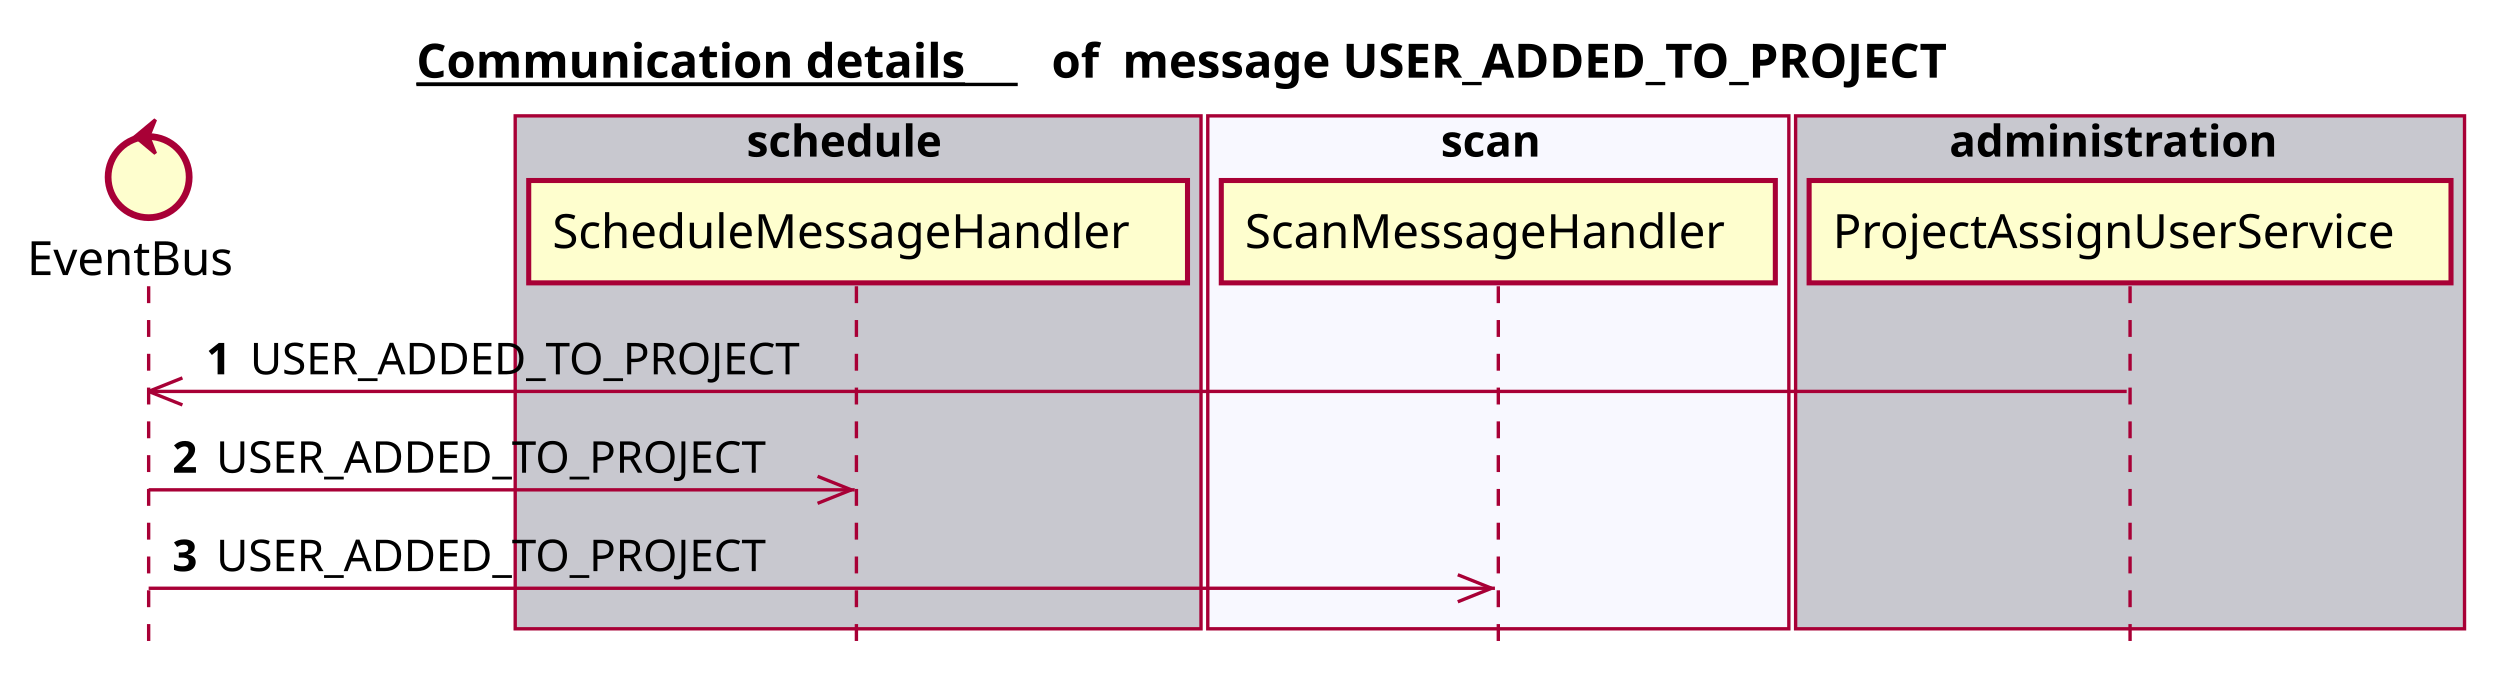
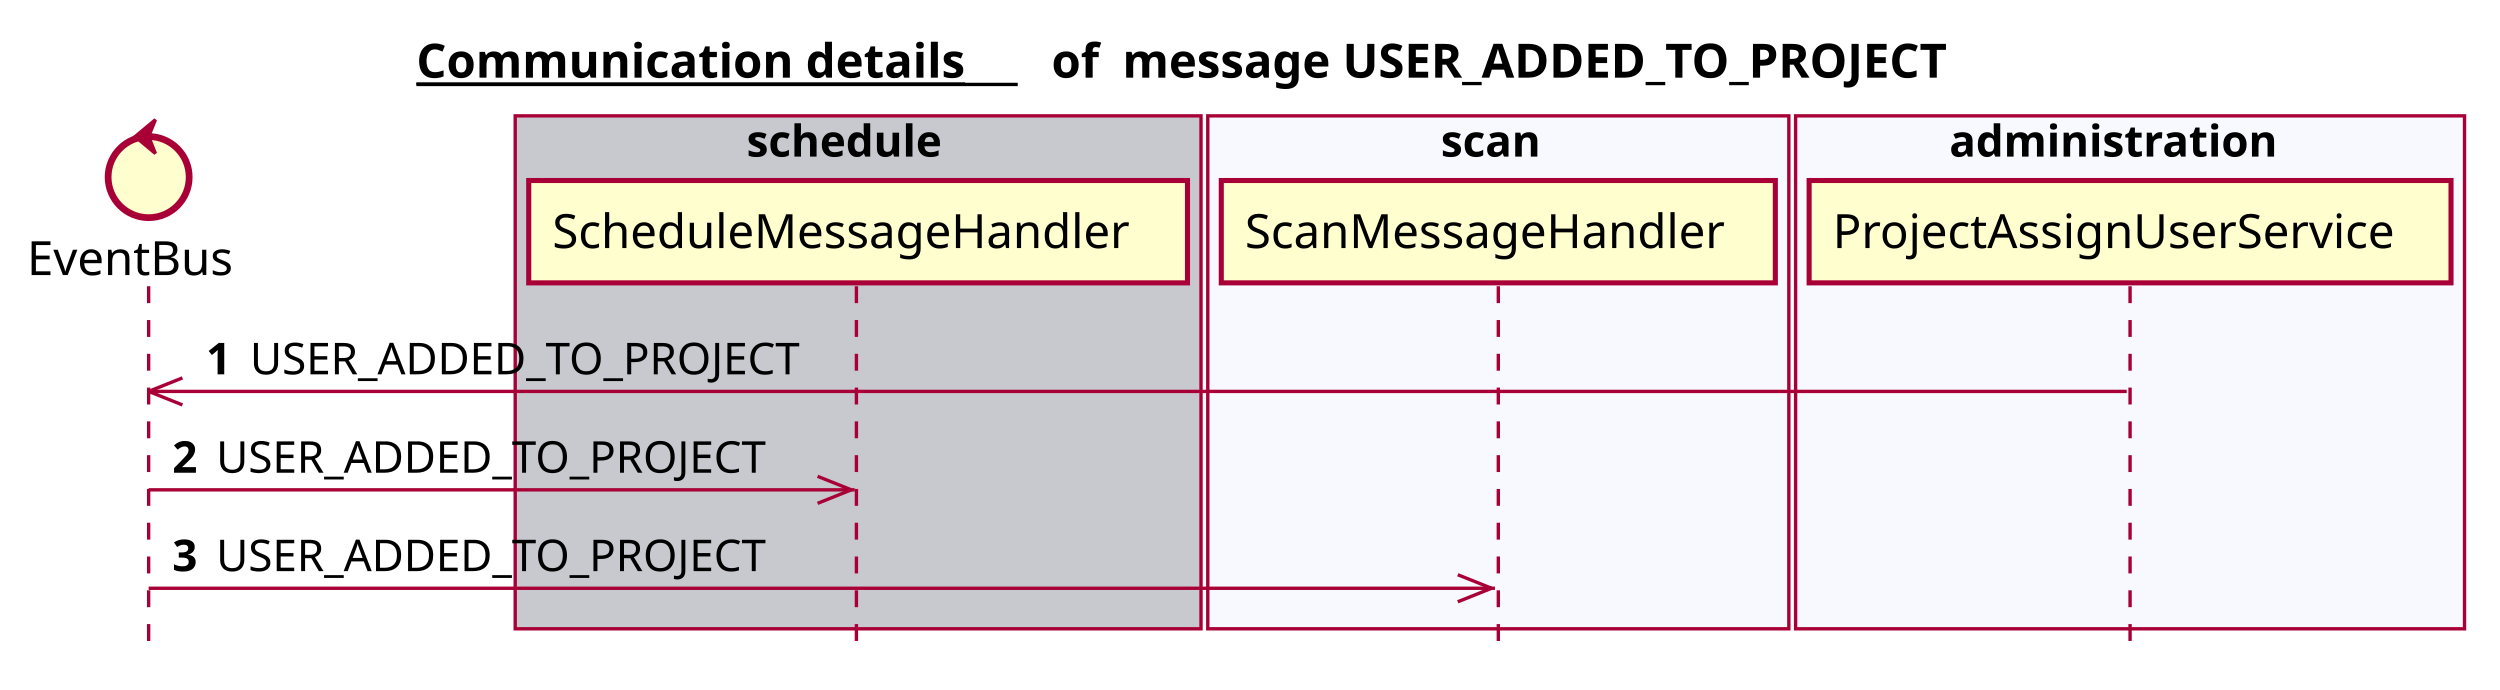
<svg xmlns="http://www.w3.org/2000/svg" contentScriptType="application/ecmascript" contentStyleType="text/css" height="204px" preserveAspectRatio="none" style="width:740px;height:204px;" version="1.1" viewBox="0 0 740 204" width="740px" zoomAndPan="magnify">
  <defs />
  <g>
    <text fill="#000000" font-family="sans-serif" font-size="14" font-weight="bold" lengthAdjust="spacingAndGlyphs" text-decoration="underline" textLength="178" x="123.25" y="22.995">Communication details</text>
    <line style="stroke: #000000; stroke-width: 1.0;" x1="123.25" x2="301.25" y1="24.995" y2="24.995" />
    <text fill="#000000" font-family="sans-serif" font-size="14" font-weight="bold" lengthAdjust="spacingAndGlyphs" textLength="16" x="311.25" y="22.995">of</text>
    <text fill="#000000" font-family="sans-serif" font-size="14" font-weight="bold" lengthAdjust="spacingAndGlyphs" textLength="278" x="332.25" y="22.995">message USER_ADDED_TO_PROJECT</text>
    <rect fill="#C8C8CF" height="151.828" style="stroke: #A80036; stroke-width: 1.0;" width="203" x="152.5" y="34.297" />
    <text fill="#000000" font-family="sans-serif" font-size="13" font-weight="bold" lengthAdjust="spacingAndGlyphs" textLength="66" x="221" y="46.364">schedule</text>
    <rect fill="#F8F8FF" height="151.828" style="stroke: #A80036; stroke-width: 1.0;" width="172" x="357.5" y="34.297" />
    <text fill="#000000" font-family="sans-serif" font-size="13" font-weight="bold" lengthAdjust="spacingAndGlyphs" textLength="34" x="426.5" y="46.364">scan</text>
-     <rect fill="#C8C8CF" height="151.828" style="stroke: #A80036; stroke-width: 1.0;" width="198" x="531.5" y="34.297" />
+     <rect fill="#F8F8FF" height="151.828" style="stroke: #A80036; stroke-width: 1.0;" width="198" x="531.5" y="34.297" />
    <text fill="#000000" font-family="sans-serif" font-size="13" font-weight="bold" lengthAdjust="spacingAndGlyphs" textLength="107" x="577" y="46.364">administration</text>
    <line style="stroke: #A80036; stroke-width: 1.0; stroke-dasharray: 5.0,5.0;" x1="44" x2="44" y1="84.727" y2="192.125" />
    <line style="stroke: #A80036; stroke-width: 1.0; stroke-dasharray: 5.0,5.0;" x1="253.5" x2="253.5" y1="84.727" y2="192.125" />
    <line style="stroke: #A80036; stroke-width: 1.0; stroke-dasharray: 5.0,5.0;" x1="443.5" x2="443.5" y1="84.727" y2="192.125" />
    <line style="stroke: #A80036; stroke-width: 1.0; stroke-dasharray: 5.0,5.0;" x1="630.5" x2="630.5" y1="84.727" y2="192.125" />
    <text fill="#000000" font-family="sans-serif" font-size="14" lengthAdjust="spacingAndGlyphs" textLength="66" x="8" y="81.425">EventBus</text>
    <ellipse cx="44" cy="52.43" fill="#FEFECE" rx="12" ry="12" style="stroke: #A80036; stroke-width: 2.0;" />
    <polygon fill="#A80036" points="40,40.43,46,35.43,44,40.43,46,45.43,40,40.43" style="stroke: #A80036; stroke-width: 1.0;" />
    <rect fill="#FEFECE" height="30.297" style="stroke: #A80036; stroke-width: 1.5;" width="195" x="156.5" y="53.43" />
    <text fill="#000000" font-family="sans-serif" font-size="14" lengthAdjust="spacingAndGlyphs" textLength="181" x="163.5" y="73.425">ScheduleMessageHandler</text>
    <rect fill="#FEFECE" height="30.297" style="stroke: #A80036; stroke-width: 1.5;" width="164" x="361.5" y="53.43" />
    <text fill="#000000" font-family="sans-serif" font-size="14" lengthAdjust="spacingAndGlyphs" textLength="150" x="368.5" y="73.425">ScanMessageHandler</text>
    <rect fill="#FEFECE" height="30.297" style="stroke: #A80036; stroke-width: 1.5;" width="190" x="535.5" y="53.43" />
    <text fill="#000000" font-family="sans-serif" font-size="14" lengthAdjust="spacingAndGlyphs" textLength="176" x="542.5" y="73.425">ProjectAssignUserService</text>
    <line style="stroke: #A80036; stroke-width: 1.0;" x1="44" x2="54" y1="115.859" y2="111.859" />
    <line style="stroke: #A80036; stroke-width: 1.0;" x1="44" x2="54" y1="115.859" y2="119.859" />
    <line style="stroke: #A80036; stroke-width: 1.0;" x1="44" x2="629.5" y1="115.859" y2="115.859" />
    <text fill="#000000" font-family="sans-serif" font-size="13" font-weight="bold" lengthAdjust="spacingAndGlyphs" textLength="9" x="61" y="110.793">1</text>
    <text fill="#000000" font-family="sans-serif" font-size="13" lengthAdjust="spacingAndGlyphs" textLength="173" x="74" y="110.793">USER_ADDED_TO_PROJECT</text>
    <line style="stroke: #A80036; stroke-width: 1.0;" x1="252" x2="242" y1="144.992" y2="140.992" />
    <line style="stroke: #A80036; stroke-width: 1.0;" x1="252" x2="242" y1="144.992" y2="148.992" />
    <line style="stroke: #A80036; stroke-width: 1.0;" x1="44" x2="253" y1="144.992" y2="144.992" />
    <text fill="#000000" font-family="sans-serif" font-size="13" font-weight="bold" lengthAdjust="spacingAndGlyphs" textLength="9" x="51" y="139.926">2</text>
    <text fill="#000000" font-family="sans-serif" font-size="13" lengthAdjust="spacingAndGlyphs" textLength="173" x="64" y="139.926">USER_ADDED_TO_PROJECT</text>
    <line style="stroke: #A80036; stroke-width: 1.0;" x1="441.5" x2="431.5" y1="174.125" y2="170.125" />
    <line style="stroke: #A80036; stroke-width: 1.0;" x1="441.5" x2="431.5" y1="174.125" y2="178.125" />
    <line style="stroke: #A80036; stroke-width: 1.0;" x1="44" x2="442.5" y1="174.125" y2="174.125" />
    <text fill="#000000" font-family="sans-serif" font-size="13" font-weight="bold" lengthAdjust="spacingAndGlyphs" textLength="9" x="51" y="169.059">3</text>
    <text fill="#000000" font-family="sans-serif" font-size="13" lengthAdjust="spacingAndGlyphs" textLength="173" x="64" y="169.059">USER_ADDED_TO_PROJECT</text>
  </g>
</svg>
